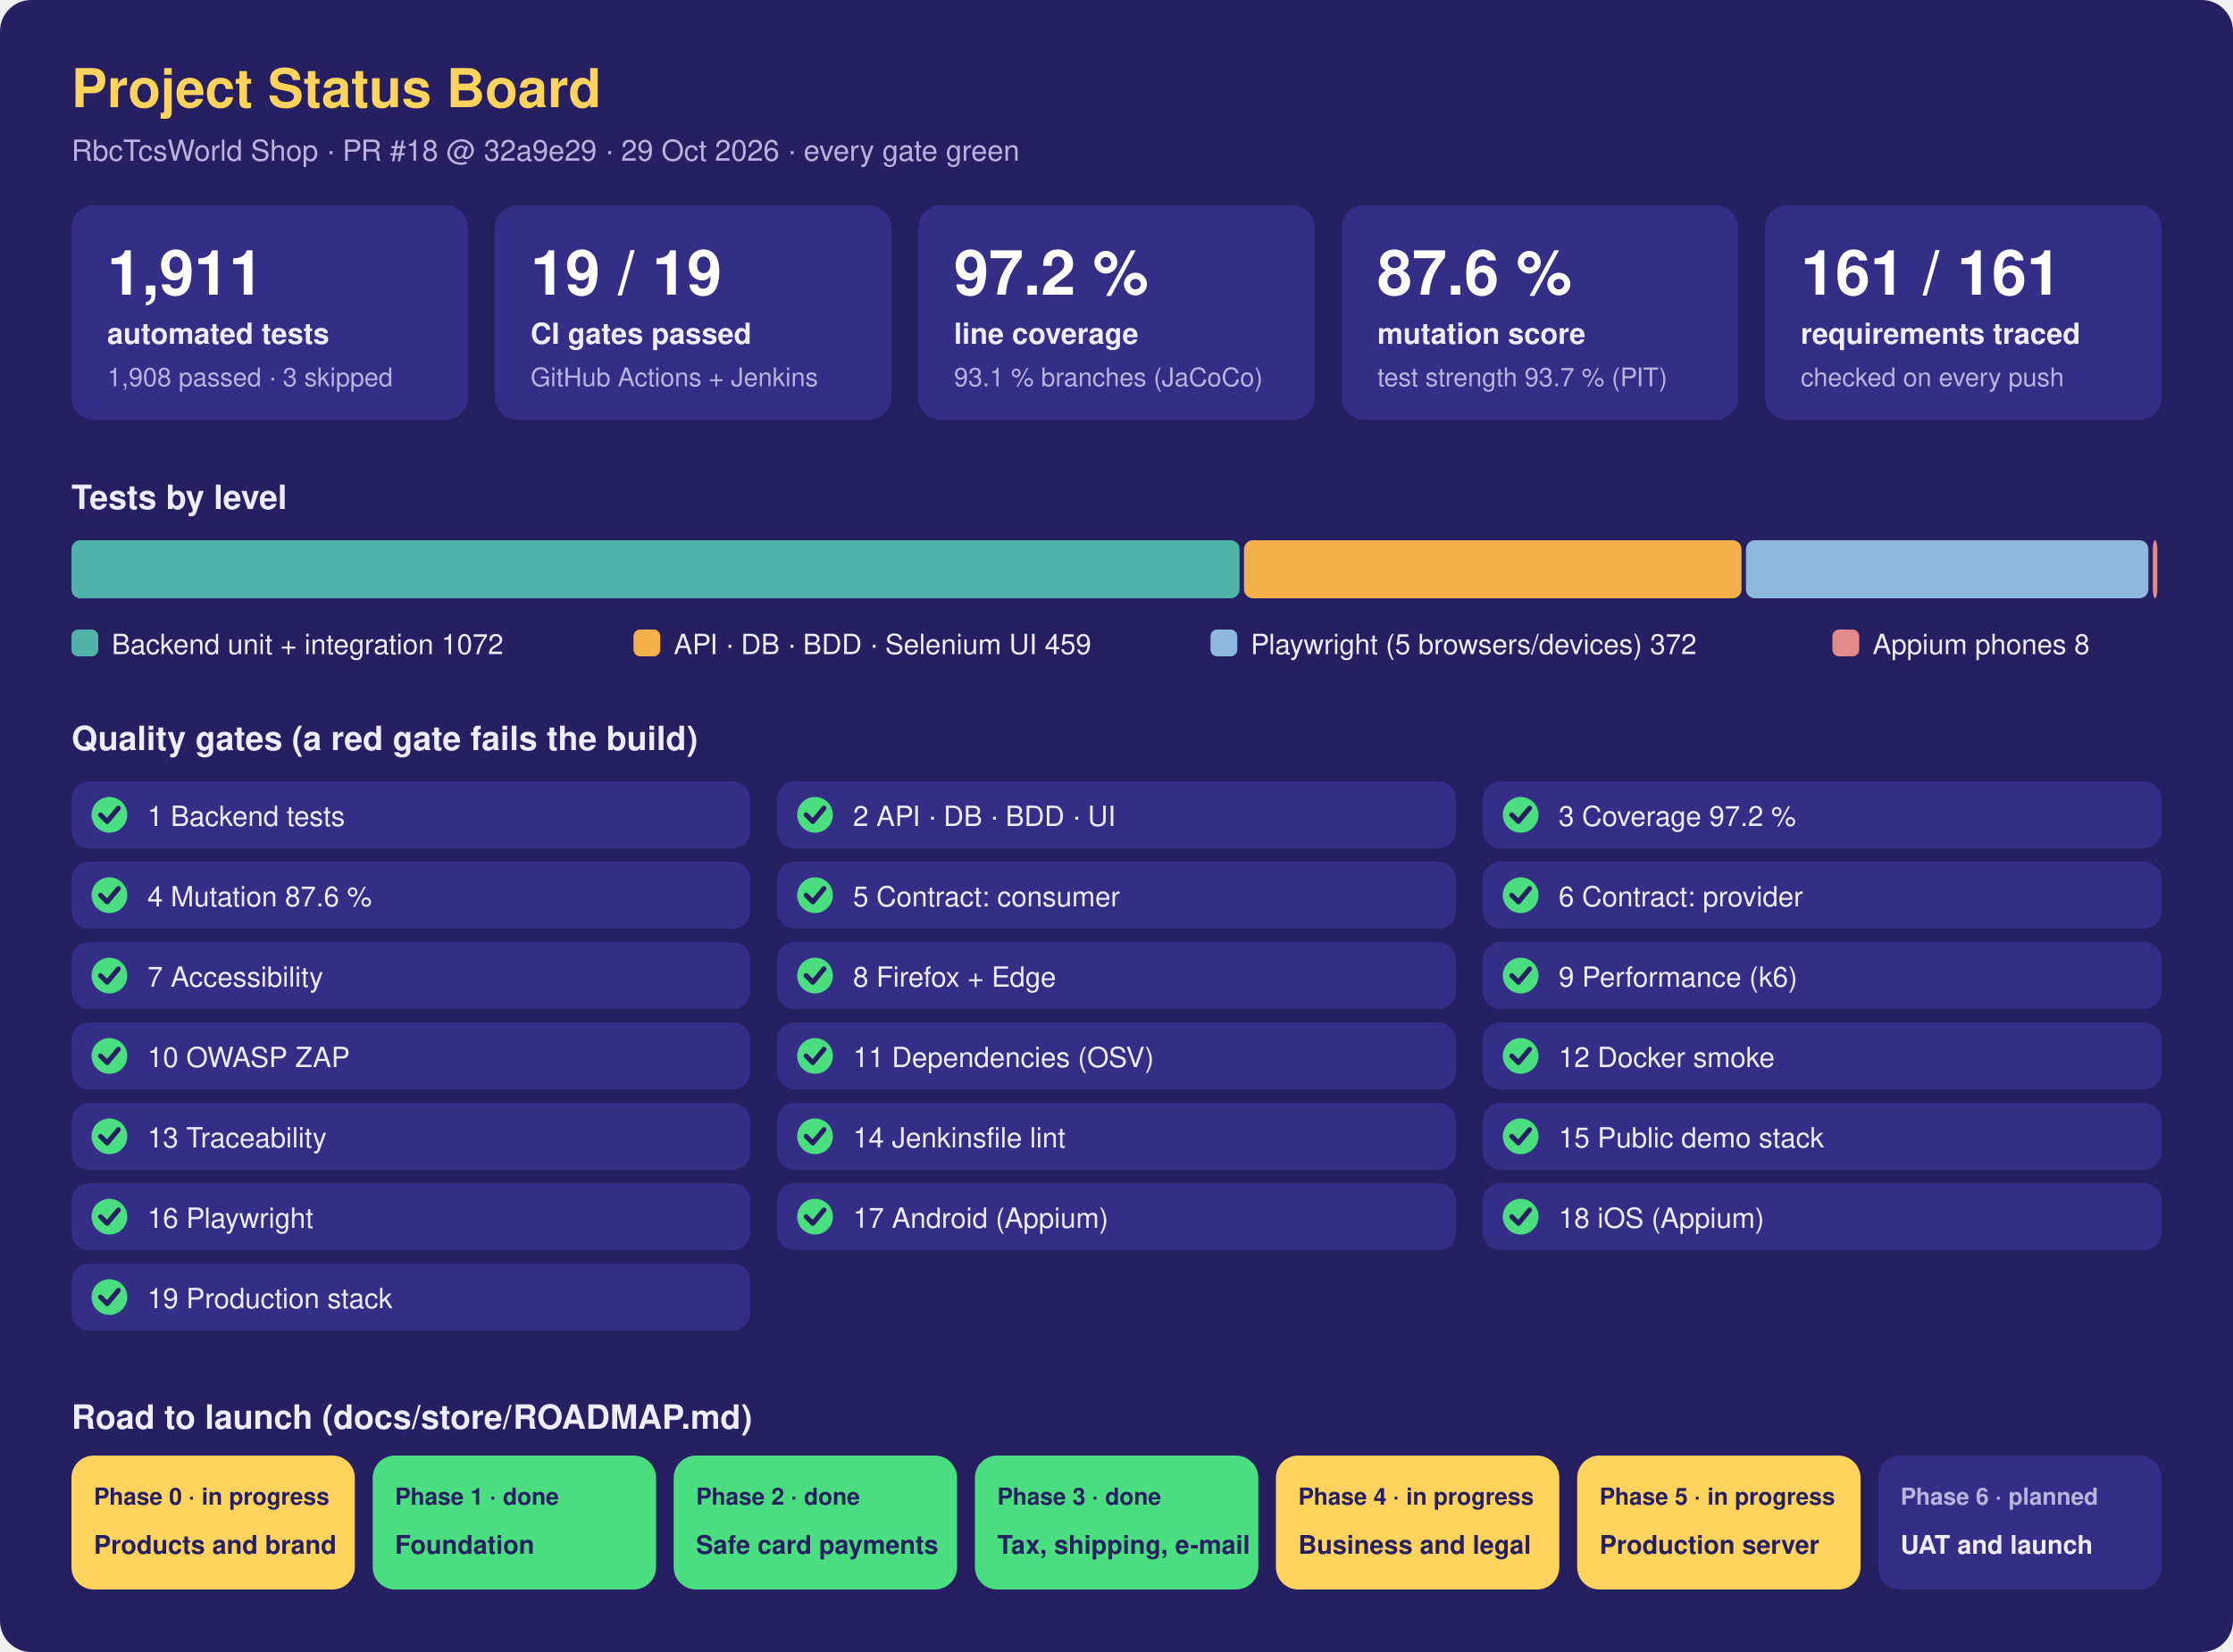
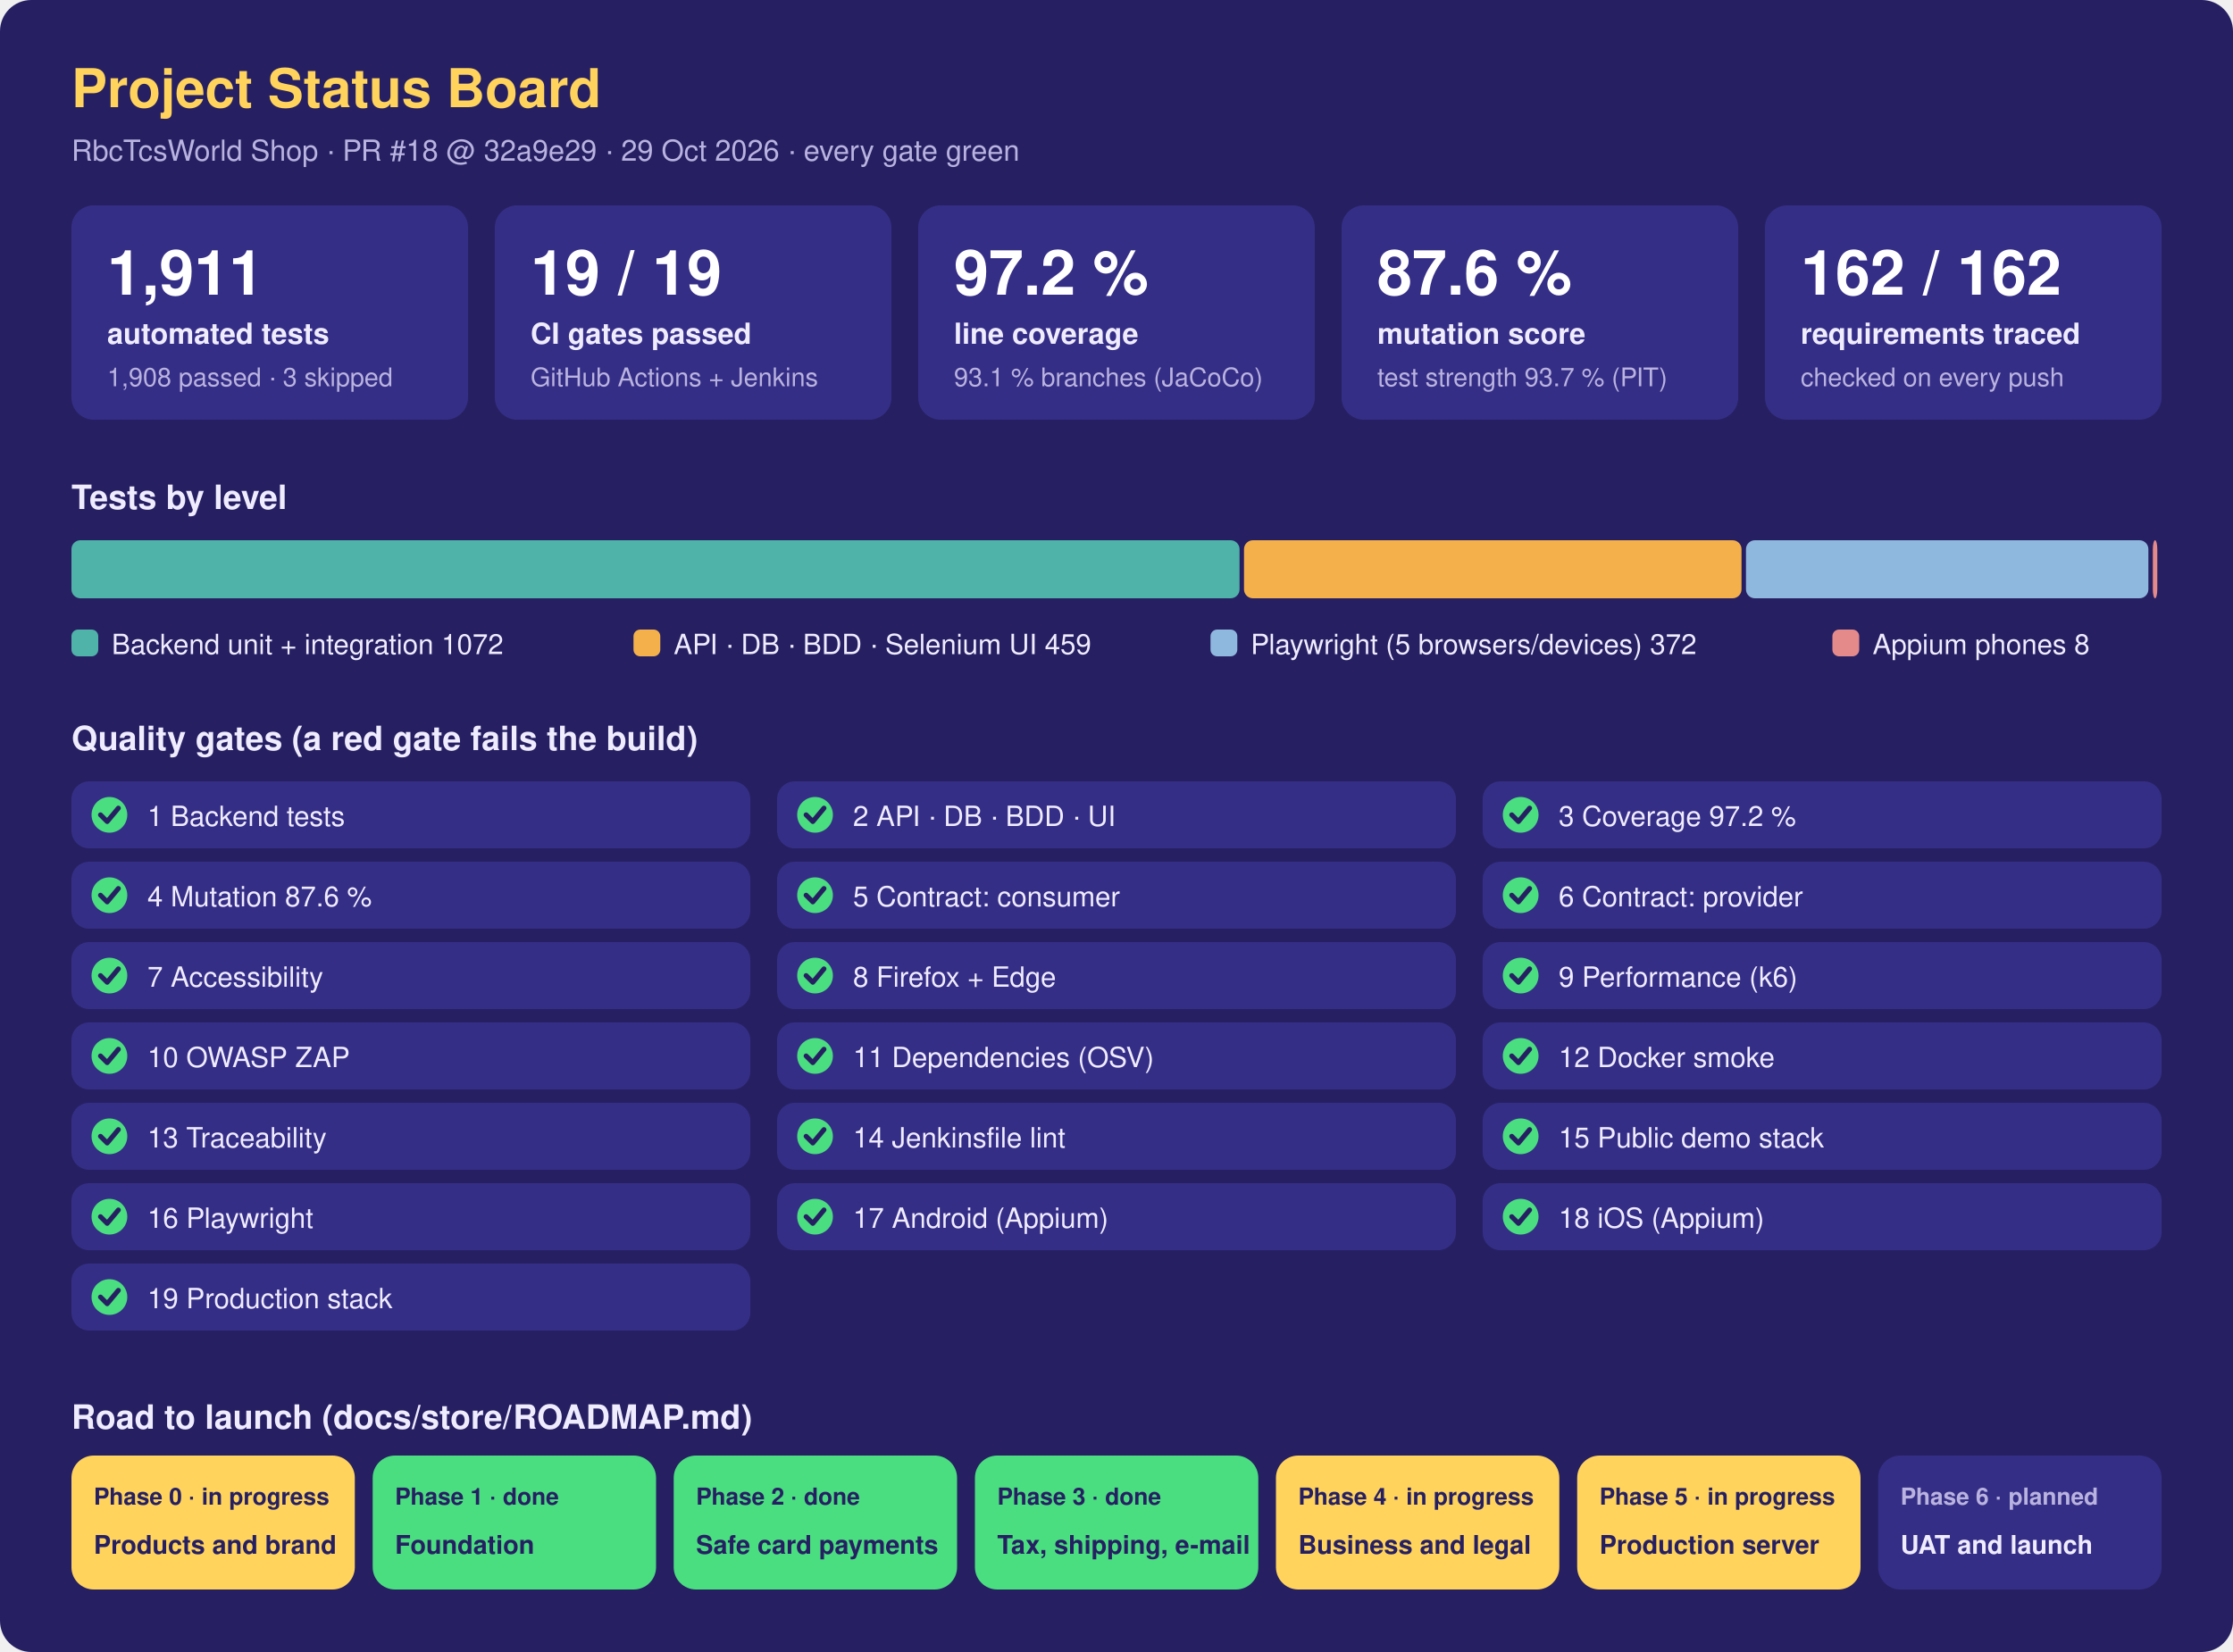
- <svg xmlns="http://www.w3.org/2000/svg" width="1000" height="740" viewBox="0 0 1000 740" role="img" aria-label="Project status board: 1911 automated tests, 1908 passed and 3 skipped by design; 19 of 19 CI gates passed; 97.2 percent line coverage; 87.6 percent mutation score; 161 of 161 requirements traced; road to launch: phase 1 foundation done, phase 0 products in progress, phases 2 and 3 (safe card payments; tax, shipping and e-mail) done, phase 4 business and legal in progress, phase 5 production server built.">
+ <svg xmlns="http://www.w3.org/2000/svg" width="1000" height="740" viewBox="0 0 1000 740" role="img" aria-label="Project status board: 1911 automated tests, 1908 passed and 3 skipped by design; 19 of 19 CI gates passed; 97.2 percent line coverage; 87.6 percent mutation score; 162 of 162 requirements traced; road to launch: phase 1 foundation done, phase 0 products in progress, phases 2 and 3 (safe card payments; tax, shipping and e-mail) done, phase 4 business and legal in progress, phase 5 production server built.">
  <rect width="1000" height="740" rx="14" fill="#262063" />
  <text x="32" y="48" font-family="'Segoe UI', Helvetica, Arial, sans-serif" font-size="24" font-weight="700" fill="#ffd35c" text-anchor="start">Project Status Board</text>
  <text x="32" y="72" font-family="'Segoe UI', Helvetica, Arial, sans-serif" font-size="13" font-weight="400" fill="#b9b3e0" text-anchor="start">RbcTcsWorld Shop · PR #18 @ 32a9e29 · 29 Oct 2026 · every gate green</text>
  <rect x="32.0" y="92" width="177.6" height="96" rx="10" fill="#352e86" />
  <text x="48.0" y="132" font-family="'Segoe UI', Helvetica, Arial, sans-serif" font-size="28" font-weight="700" fill="#ffffff" text-anchor="start">1,911</text>
  <text x="48.0" y="154" font-family="'Segoe UI', Helvetica, Arial, sans-serif" font-size="13" font-weight="600" fill="#efecff" text-anchor="start">automated tests</text>
  <text x="48.0" y="173" font-family="'Segoe UI', Helvetica, Arial, sans-serif" font-size="11.5" font-weight="400" fill="#b9b3e0" text-anchor="start">1,908 passed · 3 skipped</text>
  <rect x="221.6" y="92" width="177.6" height="96" rx="10" fill="#352e86" />
  <text x="237.6" y="132" font-family="'Segoe UI', Helvetica, Arial, sans-serif" font-size="28" font-weight="700" fill="#ffffff" text-anchor="start">19 / 19</text>
  <text x="237.6" y="154" font-family="'Segoe UI', Helvetica, Arial, sans-serif" font-size="13" font-weight="600" fill="#efecff" text-anchor="start">CI gates passed</text>
  <text x="237.6" y="173" font-family="'Segoe UI', Helvetica, Arial, sans-serif" font-size="11.5" font-weight="400" fill="#b9b3e0" text-anchor="start">GitHub Actions + Jenkins</text>
  <rect x="411.2" y="92" width="177.6" height="96" rx="10" fill="#352e86" />
  <text x="427.2" y="132" font-family="'Segoe UI', Helvetica, Arial, sans-serif" font-size="28" font-weight="700" fill="#ffffff" text-anchor="start">97.2 %</text>
  <text x="427.2" y="154" font-family="'Segoe UI', Helvetica, Arial, sans-serif" font-size="13" font-weight="600" fill="#efecff" text-anchor="start">line coverage</text>
  <text x="427.2" y="173" font-family="'Segoe UI', Helvetica, Arial, sans-serif" font-size="11.5" font-weight="400" fill="#b9b3e0" text-anchor="start">93.1 % branches (JaCoCo)</text>
  <rect x="600.8" y="92" width="177.6" height="96" rx="10" fill="#352e86" />
  <text x="616.8" y="132" font-family="'Segoe UI', Helvetica, Arial, sans-serif" font-size="28" font-weight="700" fill="#ffffff" text-anchor="start">87.6 %</text>
  <text x="616.8" y="154" font-family="'Segoe UI', Helvetica, Arial, sans-serif" font-size="13" font-weight="600" fill="#efecff" text-anchor="start">mutation score</text>
  <text x="616.8" y="173" font-family="'Segoe UI', Helvetica, Arial, sans-serif" font-size="11.5" font-weight="400" fill="#b9b3e0" text-anchor="start">test strength 93.7 % (PIT)</text>
  <rect x="790.4" y="92" width="177.6" height="96" rx="10" fill="#352e86" />
-   <text x="806.4" y="132" font-family="'Segoe UI', Helvetica, Arial, sans-serif" font-size="28" font-weight="700" fill="#ffffff" text-anchor="start">161 / 161</text>
+   <text x="806.4" y="132" font-family="'Segoe UI', Helvetica, Arial, sans-serif" font-size="28" font-weight="700" fill="#ffffff" text-anchor="start">162 / 162</text>
  <text x="806.4" y="154" font-family="'Segoe UI', Helvetica, Arial, sans-serif" font-size="13" font-weight="600" fill="#efecff" text-anchor="start">requirements traced</text>
  <text x="806.4" y="173" font-family="'Segoe UI', Helvetica, Arial, sans-serif" font-size="11.5" font-weight="400" fill="#b9b3e0" text-anchor="start">checked on every push</text>
  <text x="32" y="228" font-family="'Segoe UI', Helvetica, Arial, sans-serif" font-size="15" font-weight="700" fill="#efecff" text-anchor="start">Tests by level</text>
  <rect x="32.0" y="242" width="523.1" height="26" rx="4" fill="#4fb3a9" />
  <rect x="557.1" y="242" width="222.8" height="26" rx="4" fill="#f4b04a" />
  <rect x="781.9" y="242" width="180.2" height="26" rx="4" fill="#8fb8de" />
  <rect x="964.1" y="242" width="2.0" height="26" rx="4" fill="#e58a8a" />
  <rect x="32" y="282" width="12" height="12" rx="3" fill="#4fb3a9" />
  <text x="50" y="293" font-family="'Segoe UI', Helvetica, Arial, sans-serif" font-size="12.5" font-weight="400" fill="#efecff" text-anchor="start">Backend unit + integration 1072</text>
  <rect x="283.7" y="282" width="12" height="12" rx="3" fill="#f4b04a" />
  <text x="301.7" y="293" font-family="'Segoe UI', Helvetica, Arial, sans-serif" font-size="12.5" font-weight="400" fill="#efecff" text-anchor="start">API · DB · BDD · Selenium UI 459</text>
  <rect x="542.1" y="282" width="12" height="12" rx="3" fill="#8fb8de" />
  <text x="560.1" y="293" font-family="'Segoe UI', Helvetica, Arial, sans-serif" font-size="12.5" font-weight="400" fill="#efecff" text-anchor="start">Playwright (5 browsers/devices) 372</text>
  <rect x="820.6" y="282" width="12" height="12" rx="3" fill="#e58a8a" />
  <text x="838.6" y="293" font-family="'Segoe UI', Helvetica, Arial, sans-serif" font-size="12.5" font-weight="400" fill="#efecff" text-anchor="start">Appium phones 8</text>
  <text x="32" y="336" font-family="'Segoe UI', Helvetica, Arial, sans-serif" font-size="15" font-weight="700" fill="#efecff" text-anchor="start">Quality gates (a red gate fails the build)</text>
  <rect x="32.0" y="350" width="304.0" height="30" rx="8" fill="#352e86" />
  <circle cx="49.0" cy="365" r="8" fill="#4ade80" />
  <path d="M45.0 365 l3 3 l5 -6" fill="none" stroke="#262063" stroke-width="2.2" stroke-linecap="round" stroke-linejoin="round" />
  <text x="66.0" y="370" font-family="'Segoe UI', Helvetica, Arial, sans-serif" font-size="12.5" font-weight="400" fill="#efecff" text-anchor="start">1  Backend tests</text>
  <rect x="348.0" y="350" width="304.0" height="30" rx="8" fill="#352e86" />
  <circle cx="365.0" cy="365" r="8" fill="#4ade80" />
  <path d="M361.0 365 l3 3 l5 -6" fill="none" stroke="#262063" stroke-width="2.2" stroke-linecap="round" stroke-linejoin="round" />
  <text x="382.0" y="370" font-family="'Segoe UI', Helvetica, Arial, sans-serif" font-size="12.5" font-weight="400" fill="#efecff" text-anchor="start">2  API · DB · BDD · UI</text>
  <rect x="664.0" y="350" width="304.0" height="30" rx="8" fill="#352e86" />
  <circle cx="681.0" cy="365" r="8" fill="#4ade80" />
  <path d="M677.0 365 l3 3 l5 -6" fill="none" stroke="#262063" stroke-width="2.2" stroke-linecap="round" stroke-linejoin="round" />
  <text x="698.0" y="370" font-family="'Segoe UI', Helvetica, Arial, sans-serif" font-size="12.5" font-weight="400" fill="#efecff" text-anchor="start">3  Coverage 97.2 %</text>
  <rect x="32.0" y="386" width="304.0" height="30" rx="8" fill="#352e86" />
  <circle cx="49.0" cy="401" r="8" fill="#4ade80" />
  <path d="M45.0 401 l3 3 l5 -6" fill="none" stroke="#262063" stroke-width="2.2" stroke-linecap="round" stroke-linejoin="round" />
  <text x="66.0" y="406" font-family="'Segoe UI', Helvetica, Arial, sans-serif" font-size="12.5" font-weight="400" fill="#efecff" text-anchor="start">4  Mutation 87.6 %</text>
  <rect x="348.0" y="386" width="304.0" height="30" rx="8" fill="#352e86" />
  <circle cx="365.0" cy="401" r="8" fill="#4ade80" />
  <path d="M361.0 401 l3 3 l5 -6" fill="none" stroke="#262063" stroke-width="2.2" stroke-linecap="round" stroke-linejoin="round" />
  <text x="382.0" y="406" font-family="'Segoe UI', Helvetica, Arial, sans-serif" font-size="12.5" font-weight="400" fill="#efecff" text-anchor="start">5  Contract: consumer</text>
  <rect x="664.0" y="386" width="304.0" height="30" rx="8" fill="#352e86" />
  <circle cx="681.0" cy="401" r="8" fill="#4ade80" />
  <path d="M677.0 401 l3 3 l5 -6" fill="none" stroke="#262063" stroke-width="2.2" stroke-linecap="round" stroke-linejoin="round" />
  <text x="698.0" y="406" font-family="'Segoe UI', Helvetica, Arial, sans-serif" font-size="12.5" font-weight="400" fill="#efecff" text-anchor="start">6  Contract: provider</text>
  <rect x="32.0" y="422" width="304.0" height="30" rx="8" fill="#352e86" />
  <circle cx="49.0" cy="437" r="8" fill="#4ade80" />
  <path d="M45.0 437 l3 3 l5 -6" fill="none" stroke="#262063" stroke-width="2.2" stroke-linecap="round" stroke-linejoin="round" />
  <text x="66.0" y="442" font-family="'Segoe UI', Helvetica, Arial, sans-serif" font-size="12.5" font-weight="400" fill="#efecff" text-anchor="start">7  Accessibility</text>
  <rect x="348.0" y="422" width="304.0" height="30" rx="8" fill="#352e86" />
  <circle cx="365.0" cy="437" r="8" fill="#4ade80" />
  <path d="M361.0 437 l3 3 l5 -6" fill="none" stroke="#262063" stroke-width="2.2" stroke-linecap="round" stroke-linejoin="round" />
  <text x="382.0" y="442" font-family="'Segoe UI', Helvetica, Arial, sans-serif" font-size="12.5" font-weight="400" fill="#efecff" text-anchor="start">8  Firefox + Edge</text>
  <rect x="664.0" y="422" width="304.0" height="30" rx="8" fill="#352e86" />
  <circle cx="681.0" cy="437" r="8" fill="#4ade80" />
  <path d="M677.0 437 l3 3 l5 -6" fill="none" stroke="#262063" stroke-width="2.2" stroke-linecap="round" stroke-linejoin="round" />
  <text x="698.0" y="442" font-family="'Segoe UI', Helvetica, Arial, sans-serif" font-size="12.5" font-weight="400" fill="#efecff" text-anchor="start">9  Performance (k6)</text>
  <rect x="32.0" y="458" width="304.0" height="30" rx="8" fill="#352e86" />
  <circle cx="49.0" cy="473" r="8" fill="#4ade80" />
  <path d="M45.0 473 l3 3 l5 -6" fill="none" stroke="#262063" stroke-width="2.2" stroke-linecap="round" stroke-linejoin="round" />
  <text x="66.0" y="478" font-family="'Segoe UI', Helvetica, Arial, sans-serif" font-size="12.5" font-weight="400" fill="#efecff" text-anchor="start">10  OWASP ZAP</text>
  <rect x="348.0" y="458" width="304.0" height="30" rx="8" fill="#352e86" />
  <circle cx="365.0" cy="473" r="8" fill="#4ade80" />
  <path d="M361.0 473 l3 3 l5 -6" fill="none" stroke="#262063" stroke-width="2.2" stroke-linecap="round" stroke-linejoin="round" />
  <text x="382.0" y="478" font-family="'Segoe UI', Helvetica, Arial, sans-serif" font-size="12.5" font-weight="400" fill="#efecff" text-anchor="start">11  Dependencies (OSV)</text>
  <rect x="664.0" y="458" width="304.0" height="30" rx="8" fill="#352e86" />
  <circle cx="681.0" cy="473" r="8" fill="#4ade80" />
  <path d="M677.0 473 l3 3 l5 -6" fill="none" stroke="#262063" stroke-width="2.2" stroke-linecap="round" stroke-linejoin="round" />
  <text x="698.0" y="478" font-family="'Segoe UI', Helvetica, Arial, sans-serif" font-size="12.5" font-weight="400" fill="#efecff" text-anchor="start">12  Docker smoke</text>
  <rect x="32.0" y="494" width="304.0" height="30" rx="8" fill="#352e86" />
  <circle cx="49.0" cy="509" r="8" fill="#4ade80" />
  <path d="M45.0 509 l3 3 l5 -6" fill="none" stroke="#262063" stroke-width="2.2" stroke-linecap="round" stroke-linejoin="round" />
  <text x="66.0" y="514" font-family="'Segoe UI', Helvetica, Arial, sans-serif" font-size="12.5" font-weight="400" fill="#efecff" text-anchor="start">13  Traceability</text>
  <rect x="348.0" y="494" width="304.0" height="30" rx="8" fill="#352e86" />
  <circle cx="365.0" cy="509" r="8" fill="#4ade80" />
  <path d="M361.0 509 l3 3 l5 -6" fill="none" stroke="#262063" stroke-width="2.2" stroke-linecap="round" stroke-linejoin="round" />
  <text x="382.0" y="514" font-family="'Segoe UI', Helvetica, Arial, sans-serif" font-size="12.5" font-weight="400" fill="#efecff" text-anchor="start">14  Jenkinsfile lint</text>
  <rect x="664.0" y="494" width="304.0" height="30" rx="8" fill="#352e86" />
  <circle cx="681.0" cy="509" r="8" fill="#4ade80" />
  <path d="M677.0 509 l3 3 l5 -6" fill="none" stroke="#262063" stroke-width="2.2" stroke-linecap="round" stroke-linejoin="round" />
  <text x="698.0" y="514" font-family="'Segoe UI', Helvetica, Arial, sans-serif" font-size="12.5" font-weight="400" fill="#efecff" text-anchor="start">15  Public demo stack</text>
  <rect x="32.0" y="530" width="304.0" height="30" rx="8" fill="#352e86" />
  <circle cx="49.0" cy="545" r="8" fill="#4ade80" />
  <path d="M45.0 545 l3 3 l5 -6" fill="none" stroke="#262063" stroke-width="2.2" stroke-linecap="round" stroke-linejoin="round" />
  <text x="66.0" y="550" font-family="'Segoe UI', Helvetica, Arial, sans-serif" font-size="12.5" font-weight="400" fill="#efecff" text-anchor="start">16  Playwright</text>
  <rect x="348.0" y="530" width="304.0" height="30" rx="8" fill="#352e86" />
  <circle cx="365.0" cy="545" r="8" fill="#4ade80" />
  <path d="M361.0 545 l3 3 l5 -6" fill="none" stroke="#262063" stroke-width="2.2" stroke-linecap="round" stroke-linejoin="round" />
  <text x="382.0" y="550" font-family="'Segoe UI', Helvetica, Arial, sans-serif" font-size="12.5" font-weight="400" fill="#efecff" text-anchor="start">17  Android (Appium)</text>
  <rect x="664.0" y="530" width="304.0" height="30" rx="8" fill="#352e86" />
  <circle cx="681.0" cy="545" r="8" fill="#4ade80" />
  <path d="M677.0 545 l3 3 l5 -6" fill="none" stroke="#262063" stroke-width="2.2" stroke-linecap="round" stroke-linejoin="round" />
  <text x="698.0" y="550" font-family="'Segoe UI', Helvetica, Arial, sans-serif" font-size="12.5" font-weight="400" fill="#efecff" text-anchor="start">18  iOS (Appium)</text>
  <rect x="32.0" y="566" width="304.0" height="30" rx="8" fill="#352e86" />
  <circle cx="49.0" cy="581" r="8" fill="#4ade80" />
  <path d="M45.0 581 l3 3 l5 -6" fill="none" stroke="#262063" stroke-width="2.2" stroke-linecap="round" stroke-linejoin="round" />
  <text x="66.0" y="586" font-family="'Segoe UI', Helvetica, Arial, sans-serif" font-size="12.5" font-weight="400" fill="#efecff" text-anchor="start">19  Production stack</text>
  <text x="32" y="640" font-family="'Segoe UI', Helvetica, Arial, sans-serif" font-size="15" font-weight="700" fill="#efecff" text-anchor="start">Road to launch (docs/store/ROADMAP.md)</text>
  <rect x="32.0" y="652" width="126.9" height="60" rx="10" fill="#ffd35c" />
  <text x="42.0" y="674" font-family="'Segoe UI', Helvetica, Arial, sans-serif" font-size="10.5" font-weight="700" fill="#262063" text-anchor="start">Phase 0 · in progress</text>
  <text x="42.0" y="696" font-family="'Segoe UI', Helvetica, Arial, sans-serif" font-size="11.5" font-weight="600" fill="#262063" text-anchor="start">Products and brand</text>
  <rect x="166.9" y="652" width="126.9" height="60" rx="10" fill="#4ade80" />
  <text x="176.9" y="674" font-family="'Segoe UI', Helvetica, Arial, sans-serif" font-size="10.5" font-weight="700" fill="#262063" text-anchor="start">Phase 1 · done</text>
  <text x="176.9" y="696" font-family="'Segoe UI', Helvetica, Arial, sans-serif" font-size="11.5" font-weight="600" fill="#262063" text-anchor="start">Foundation</text>
  <rect x="301.7" y="652" width="126.9" height="60" rx="10" fill="#4ade80" />
  <text x="311.7" y="674" font-family="'Segoe UI', Helvetica, Arial, sans-serif" font-size="10.5" font-weight="700" fill="#262063" text-anchor="start">Phase 2 · done</text>
  <text x="311.7" y="696" font-family="'Segoe UI', Helvetica, Arial, sans-serif" font-size="11.5" font-weight="600" fill="#262063" text-anchor="start">Safe card payments</text>
  <rect x="436.6" y="652" width="126.9" height="60" rx="10" fill="#4ade80" />
  <text x="446.6" y="674" font-family="'Segoe UI', Helvetica, Arial, sans-serif" font-size="10.5" font-weight="700" fill="#262063" text-anchor="start">Phase 3 · done</text>
  <text x="446.6" y="696" font-family="'Segoe UI', Helvetica, Arial, sans-serif" font-size="11.5" font-weight="600" fill="#262063" text-anchor="start">Tax, shipping, e-mail</text>
  <rect x="571.4" y="652" width="126.9" height="60" rx="10" fill="#ffd35c" />
  <text x="581.4" y="674" font-family="'Segoe UI', Helvetica, Arial, sans-serif" font-size="10.5" font-weight="700" fill="#262063" text-anchor="start">Phase 4 · in progress</text>
  <text x="581.4" y="696" font-family="'Segoe UI', Helvetica, Arial, sans-serif" font-size="11.5" font-weight="600" fill="#262063" text-anchor="start">Business and legal</text>
  <rect x="706.3" y="652" width="126.9" height="60" rx="10" fill="#ffd35c" />
  <text x="716.3" y="674" font-family="'Segoe UI', Helvetica, Arial, sans-serif" font-size="10.5" font-weight="700" fill="#262063" text-anchor="start">Phase 5 · in progress</text>
  <text x="716.3" y="696" font-family="'Segoe UI', Helvetica, Arial, sans-serif" font-size="11.5" font-weight="600" fill="#262063" text-anchor="start">Production server</text>
  <rect x="841.1" y="652" width="126.9" height="60" rx="10" fill="#352e86" />
  <text x="851.1" y="674" font-family="'Segoe UI', Helvetica, Arial, sans-serif" font-size="10.5" font-weight="700" fill="#b9b3e0" text-anchor="start">Phase 6 · planned</text>
  <text x="851.1" y="696" font-family="'Segoe UI', Helvetica, Arial, sans-serif" font-size="11.5" font-weight="600" fill="#efecff" text-anchor="start">UAT and launch</text>
</svg>
